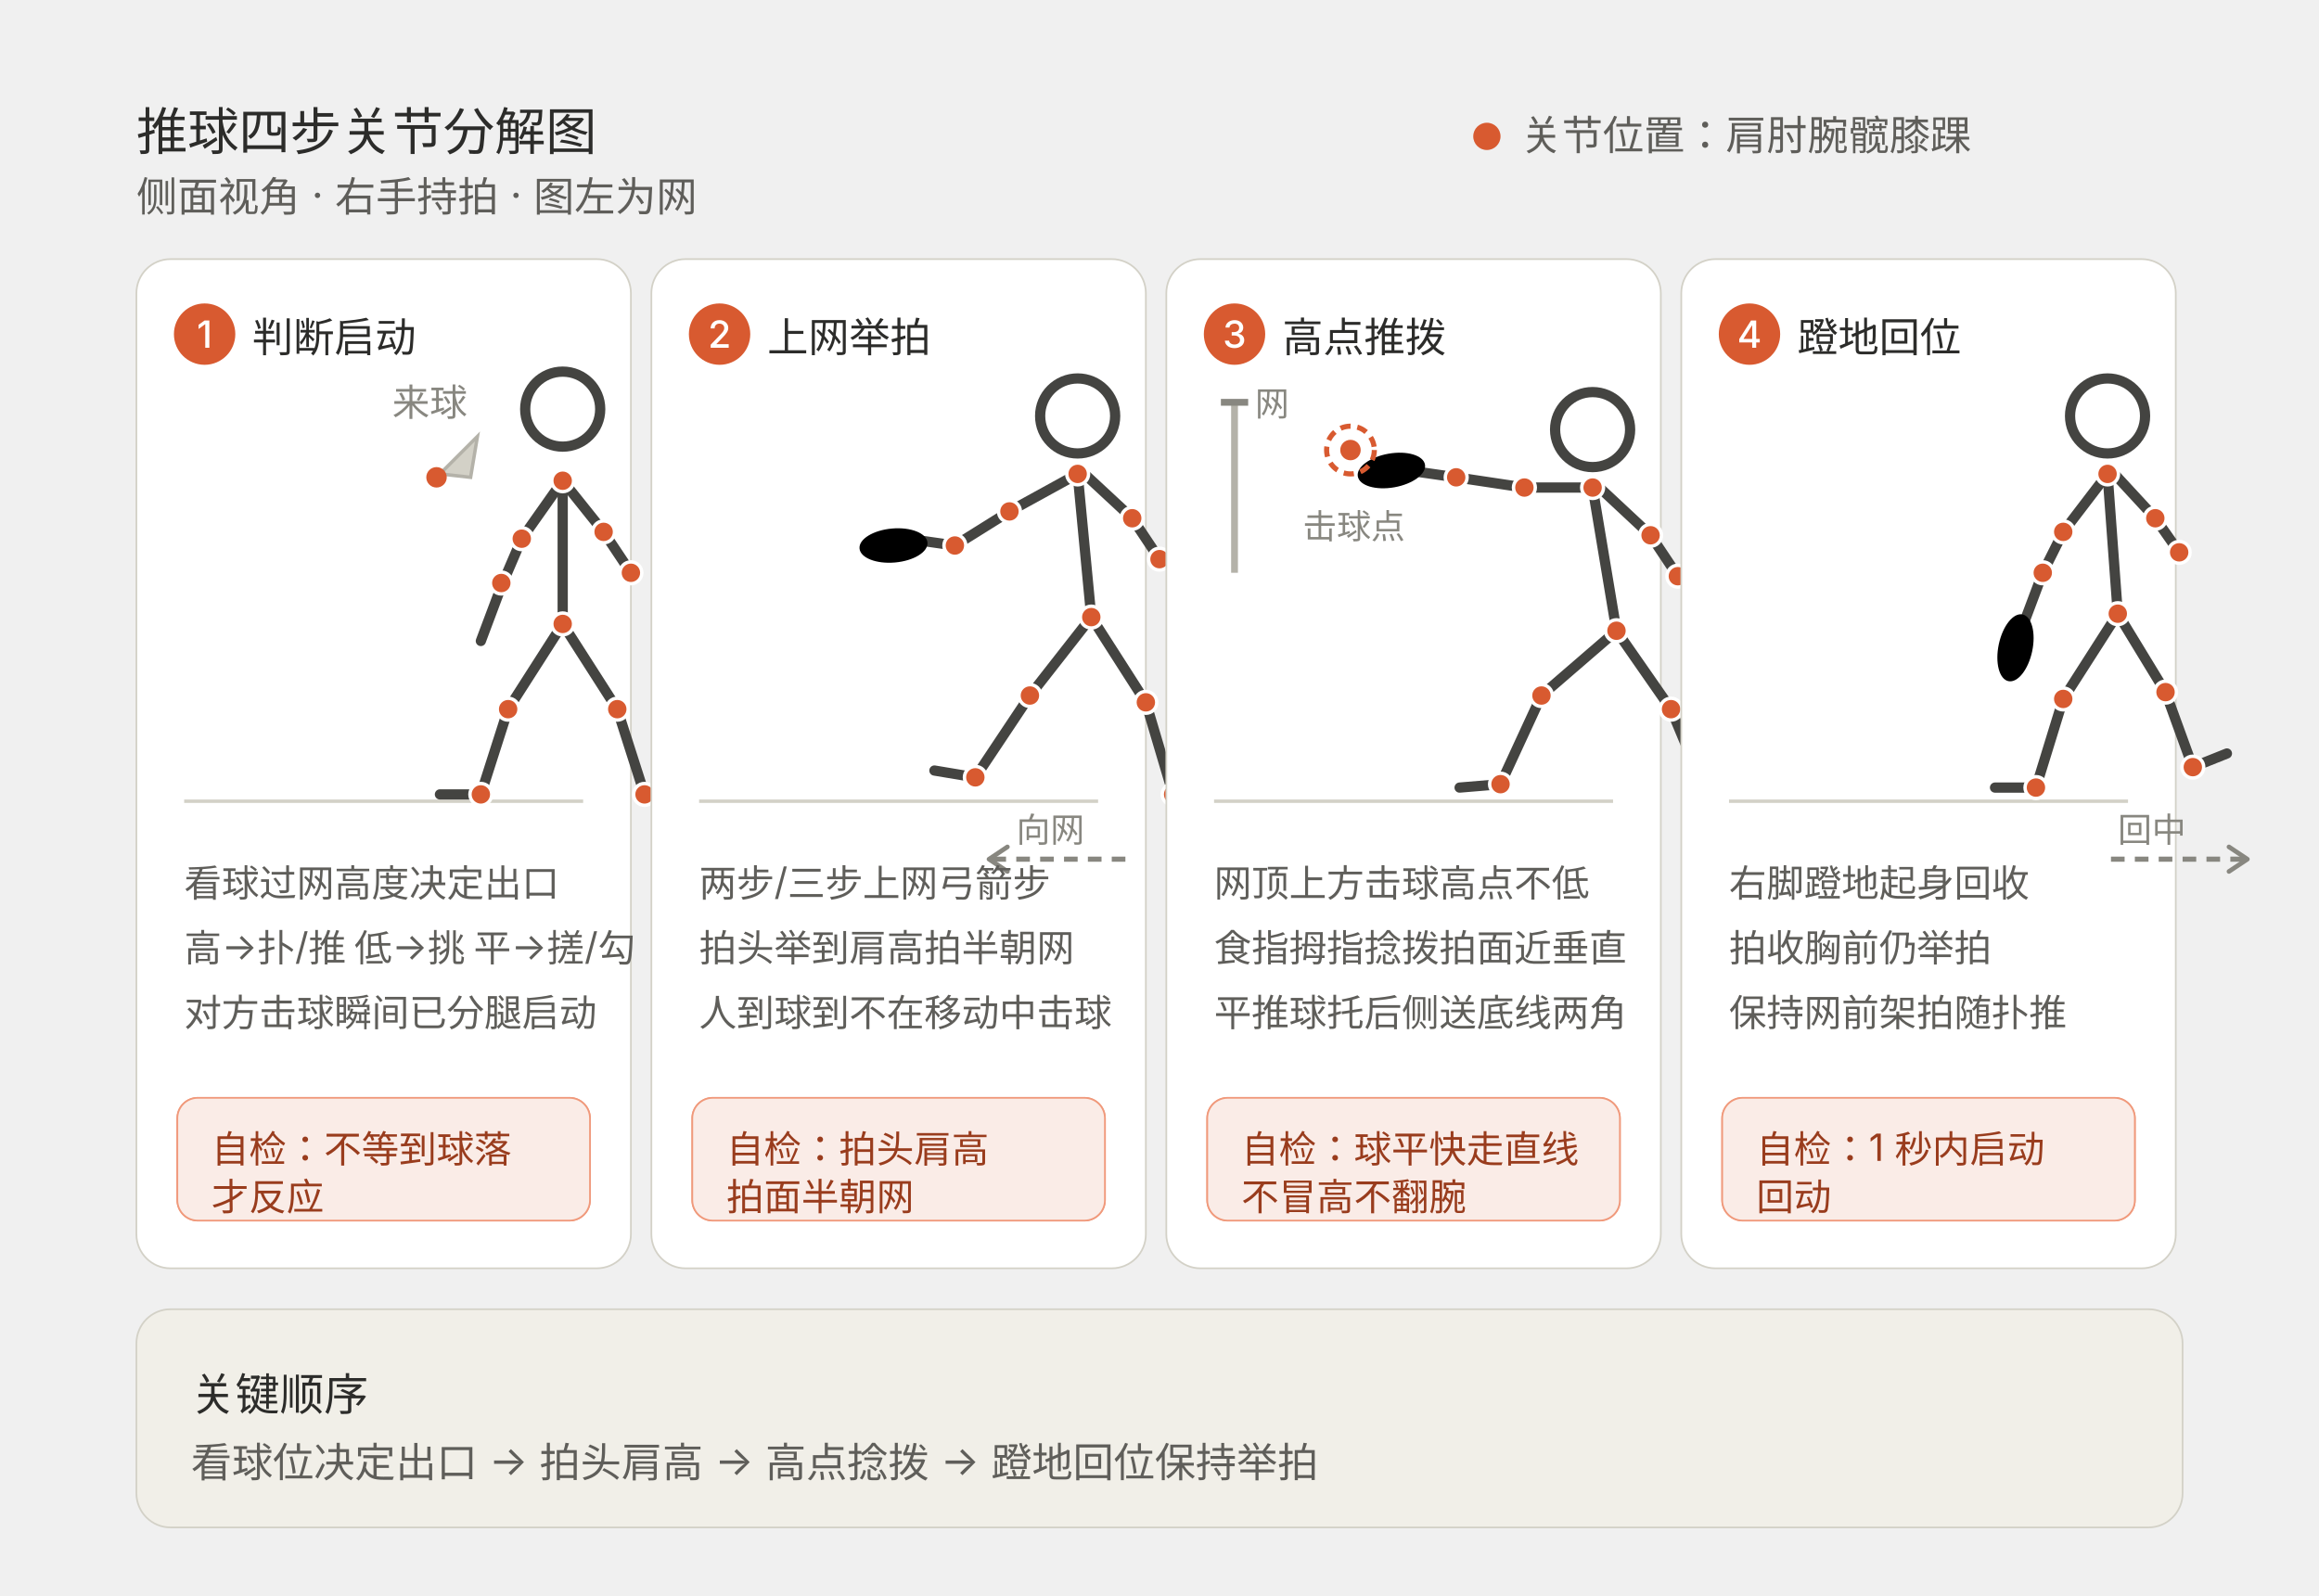
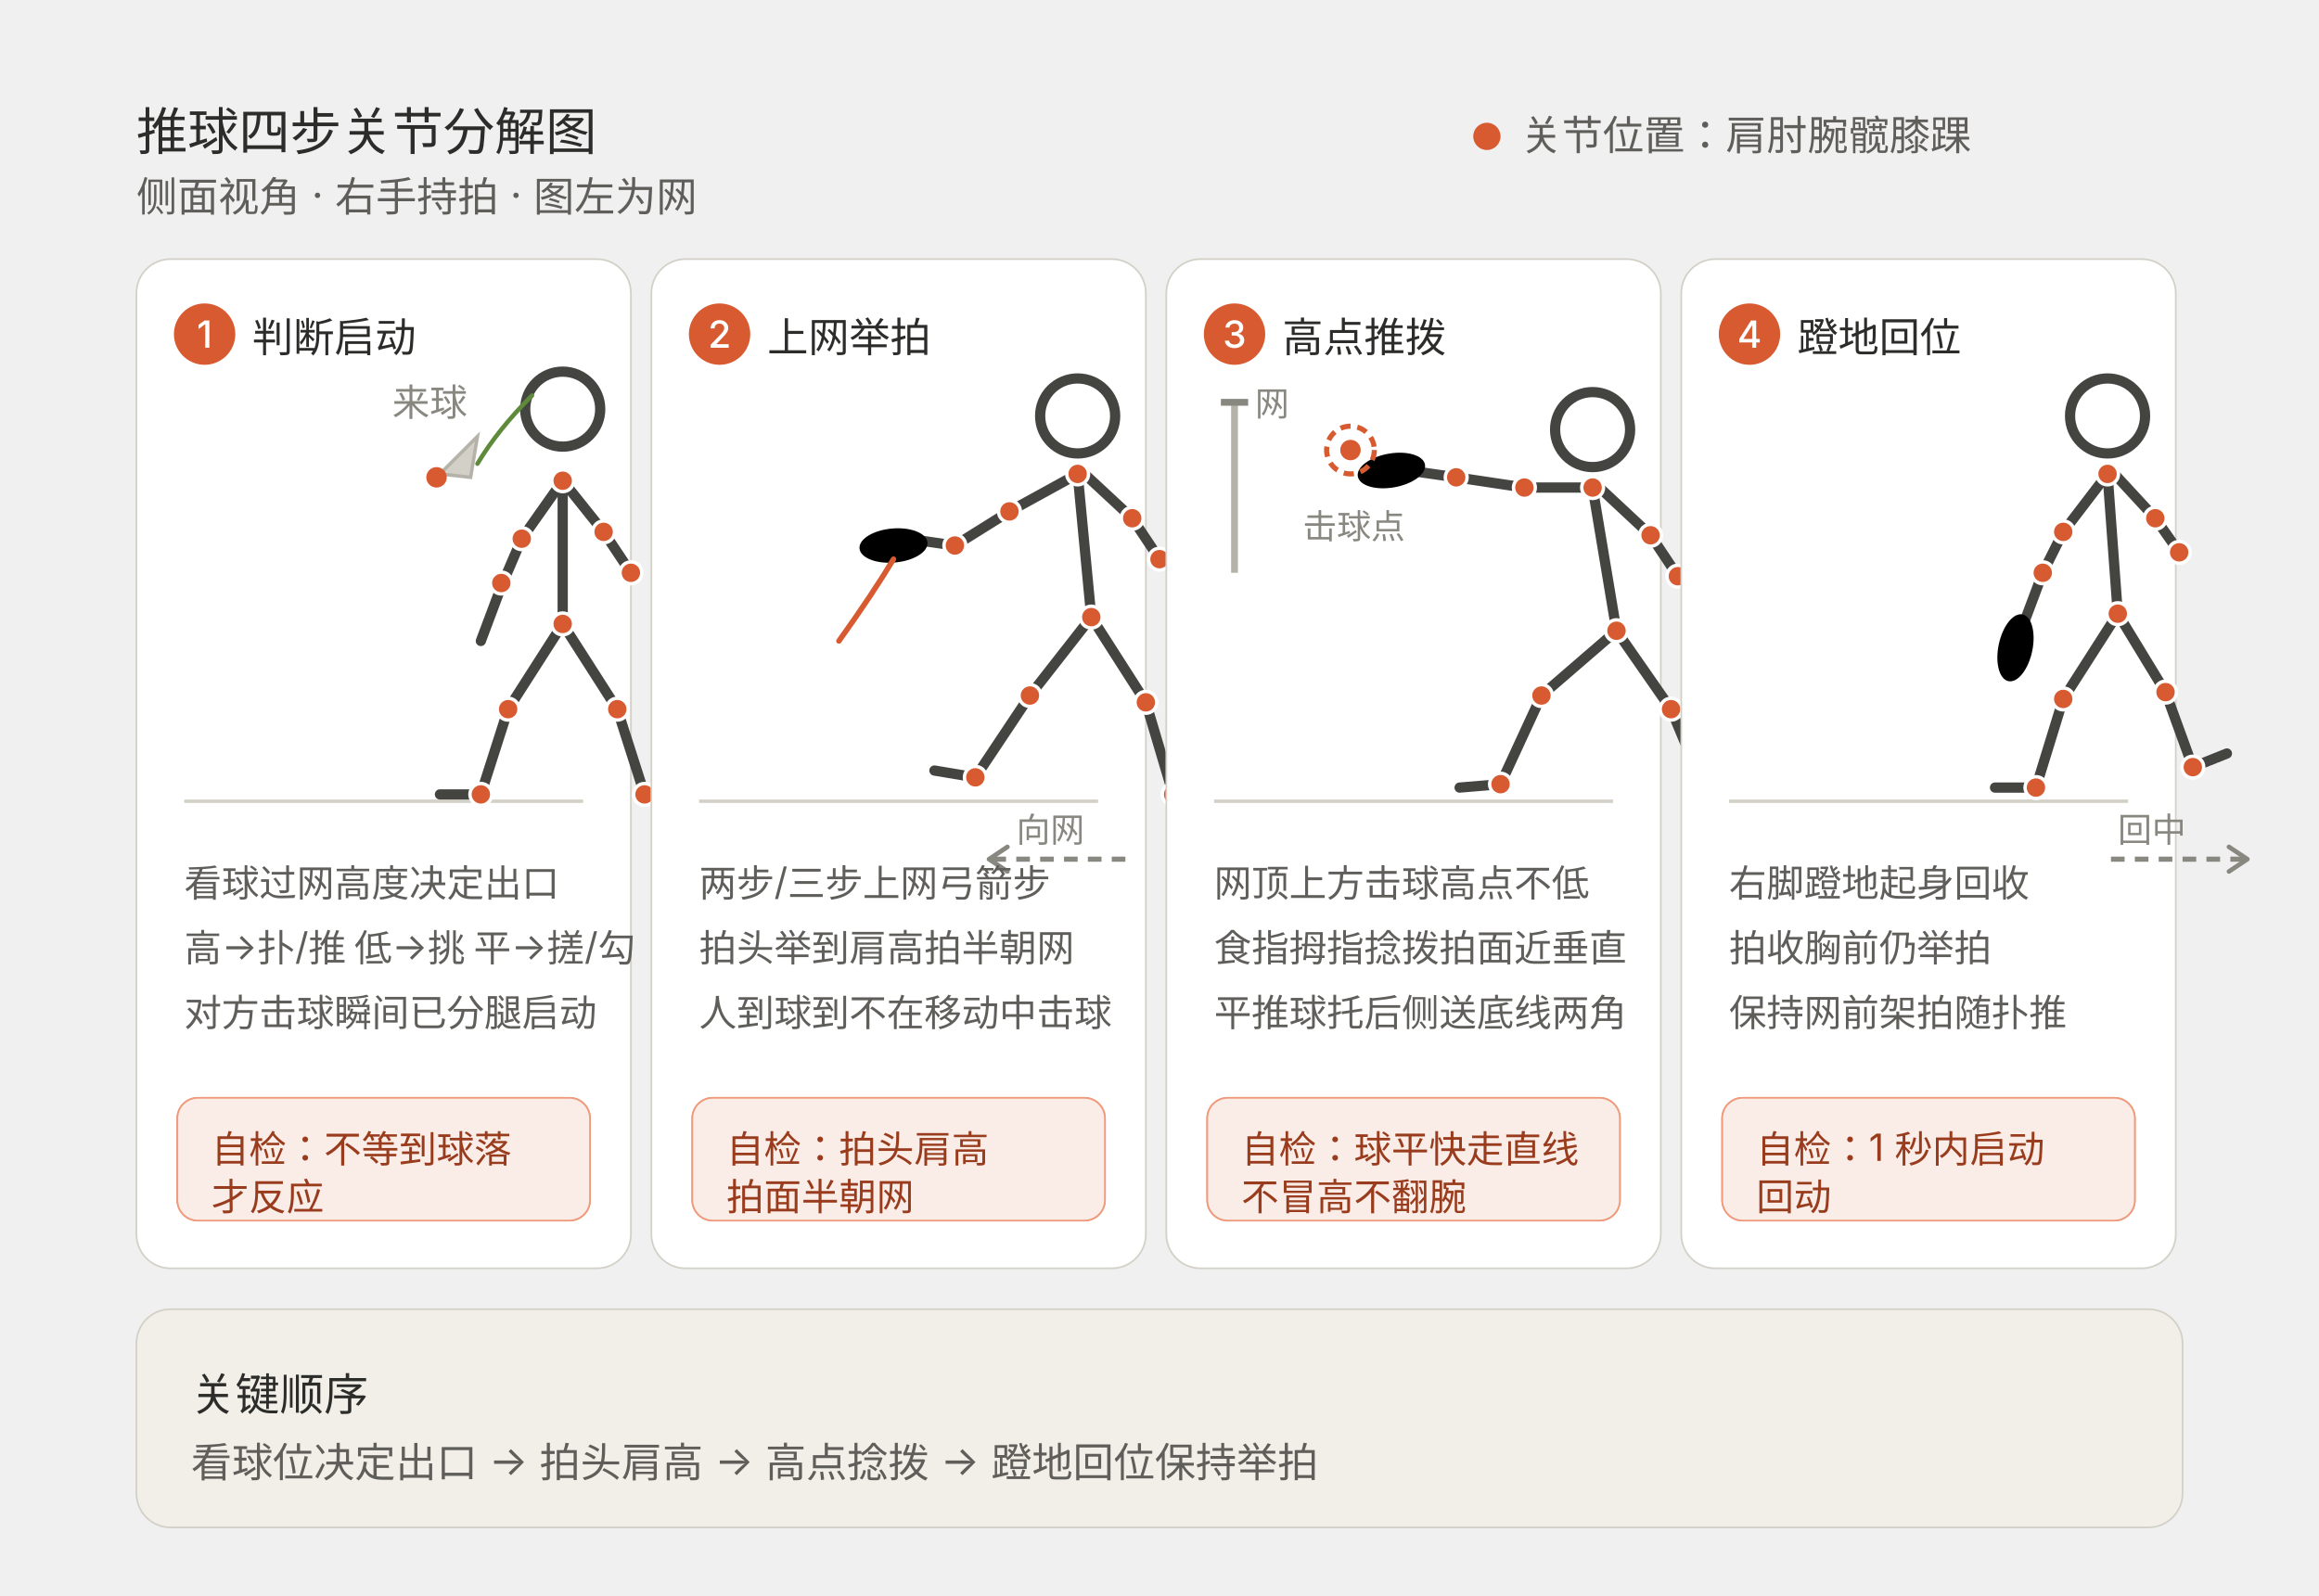
<svg xmlns="http://www.w3.org/2000/svg" viewBox="0 0 680 468" width="100%" role="img" font-family="-apple-system, 'PingFang SC', 'Hiragino Sans GB', 'Noto Sans SC', 'Microsoft YaHei', sans-serif">
  <defs>
    <marker id="arrow" viewBox="0 0 10 10" refX="8" refY="5" markerWidth="6" markerHeight="6" orient="auto-start-reverse">
      <path d="M2 1L8 5L2 9" fill="none" stroke="context-stroke" stroke-width="1.5" stroke-linecap="round" stroke-linejoin="round" />
    </marker>
  </defs>
  <text x="40" y="44" font-size="15" font-weight="500" fill="#2C2C2A">推球四步关节分解图</text>
  <text x="40" y="62" font-size="12" fill="#5F5E5A">侧面视角 · 右手持拍 · 图左为网</text>
  <circle cx="436" cy="40" r="4" fill="#D85A30" />
  <text x="446" y="44" font-size="12" fill="#5F5E5A">关节位置：肩肘腕髋膝踝</text>
  <rect x="40" y="76" width="145" height="296" rx="10" fill="#FFFFFF" stroke="#D3D1C7" stroke-width="0.5" />
  <circle cx="60" cy="98" r="9" fill="#D85A30" />
  <text x="60" y="98" font-size="11" font-weight="500" fill="#FFFFFF" text-anchor="middle" dominant-baseline="central">1</text>
  <text x="74" y="98" font-size="12" font-weight="500" fill="#2C2C2A" dominant-baseline="central">判断启动</text>
  <line x1="54" y1="235" x2="171" y2="235" stroke="#D3D1C7" stroke-width="1" />
  <g stroke="#444441" stroke-width="3" stroke-linecap="round" stroke-linejoin="round" fill="none">
    <circle cx="165" cy="120" r="11" fill="#FFFFFF" stroke="#444441" stroke-width="3" />
    <path d="M165,141 L165,183" />
    <path d="M165,183 L149,208 L141,233 L129,233" />
    <path d="M165,183 L181,208 L189,233 L201,233" />
    <path d="M165,141 L153,158 L147,172" />
    <line x1="147" y1="172" x2="141" y2="188" />
    <path d="M165,141 L177,156 L185,168" />
  </g>
  <g fill="#D85A30" stroke="#FFFFFF" stroke-width="1">
    <circle cx="165" cy="141" r="3.2" />
    <circle cx="153" cy="158" r="3.2" />
    <circle cx="147" cy="171" r="3.2" />
    <circle cx="177" cy="156" r="3.2" />
    <circle cx="185" cy="168" r="3.2" />
    <circle cx="165" cy="183" r="3.2" />
    <circle cx="149" cy="208" r="3.2" />
    <circle cx="181" cy="208" r="3.2" />
    <circle cx="141" cy="233" r="3.2" />
    <circle cx="189" cy="233" r="3.2" />
  </g>
  <path d="M129,139 L140,128 L138,140 Z" fill="#D3D1C7" stroke="#B4B2A9" stroke-width="1" />
  <circle cx="128" cy="140" r="3" fill="#D85A30" />
  <text x="115" y="122" font-size="11" fill="#888780">来球</text>
  <text x="54" y="263" font-size="11" fill="#5F5E5A">看球过网高度决定出口</text>
  <text x="54" y="282" font-size="11" fill="#5F5E5A">高→扑/推  低→挑  平→搓/勾</text>
  <text x="54" y="301" font-size="11" fill="#5F5E5A">对方击球瞬间已分腿启动</text>
  <rect x="52" y="322" width="121" height="36" rx="6" fill="#FAECE7" stroke="#F0997B" stroke-width="0.5" />
  <rect x="52" y="322" width="121" height="36" rx="6" fill="#FAECE7" stroke="#F0997B" stroke-width="0.5" />
  <text x="62" y="341" font-size="11" fill="#993C1D">自检：不等到球落</text>
  <text x="62" y="355" font-size="11" fill="#993C1D">才反应</text>
  <rect x="191" y="76" width="145" height="296" rx="10" fill="#FFFFFF" stroke="#D3D1C7" stroke-width="0.5" />
  <circle cx="211" cy="98" r="9" fill="#D85A30" />
  <text x="211" y="98" font-size="11" font-weight="500" fill="#FFFFFF" text-anchor="middle" dominant-baseline="central">2</text>
  <text x="225" y="98" font-size="12" font-weight="500" fill="#2C2C2A" dominant-baseline="central">上网举拍</text>
  <line x1="205" y1="235" x2="322" y2="235" stroke="#D3D1C7" stroke-width="1" />
  <g stroke="#444441" stroke-width="3" stroke-linecap="round" stroke-linejoin="round" fill="none">
    <circle cx="316" cy="122" r="11" fill="#FFFFFF" stroke="#444441" stroke-width="3" />
    <path d="M316,139 L320,181" />
    <path d="M320,181 L336,206 L344,233 L356,233" />
    <path d="M320,181 L302,204 L286,228 L274,226" />
    <path d="M316,139 L296,150 L280,160" />
    <line x1="280" y1="160" x2="266" y2="158" />
    <path d="M318,139 L332,152 L340,164" />
  </g>
  <g fill="#D85A30" stroke="#FFFFFF" stroke-width="1">
    <circle cx="316" cy="139" r="3.2" />
    <circle cx="296" cy="150" r="3.2" />
    <circle cx="280" cy="160" r="3.2" />
    <circle cx="332" cy="152" r="3.2" />
    <circle cx="340" cy="164" r="3.2" />
    <circle cx="320" cy="181" r="3.2" />
    <circle cx="302" cy="204" r="3.2" />
    <circle cx="336" cy="206" r="3.2" />
    <circle cx="286" cy="228" r="3.2" />
    <circle cx="344" cy="233" r="3.2" />
  </g>
  <ellipse cx="262" cy="160" rx="5" ry="10" transform="rotate(85 262 160)" stroke-width="2" />
  <line x1="330" y1="252" x2="290" y2="252" stroke="#888780" stroke-width="1.5" stroke-dasharray="4 3" marker-end="url(#arrow)" />
  <text x="298" y="247" font-size="10" fill="#888780">向网</text>
  <text x="205" y="263" font-size="11" fill="#5F5E5A">两步/三步上网弓箭步</text>
  <text x="205" y="282" font-size="11" fill="#5F5E5A">拍头举到肩高拍半朝网</text>
  <text x="205" y="301" font-size="11" fill="#5F5E5A">人到球到不在移动中击球</text>
  <rect x="203" y="322" width="121" height="36" rx="6" fill="#FAECE7" stroke="#F0997B" stroke-width="0.5" />
  <rect x="203" y="322" width="121" height="36" rx="6" fill="#FAECE7" stroke="#F0997B" stroke-width="0.5" />
  <text x="213" y="341" font-size="11" fill="#993C1D">自检：拍头肩高</text>
  <text x="213" y="355" font-size="11" fill="#993C1D">拍面半朝网</text>
  <rect x="342" y="76" width="145" height="296" rx="10" fill="#FFFFFF" stroke="#D3D1C7" stroke-width="0.5" />
  <circle cx="362" cy="98" r="9" fill="#D85A30" />
  <text x="362" y="98" font-size="11" font-weight="500" fill="#FFFFFF" text-anchor="middle" dominant-baseline="central">3</text>
  <text x="376" y="98" font-size="12" font-weight="500" fill="#2C2C2A" dominant-baseline="central">高点推拨</text>
  <line x1="356" y1="235" x2="473" y2="235" stroke="#D3D1C7" stroke-width="1" />
  <g stroke="#444441" stroke-width="3" stroke-linecap="round" stroke-linejoin="round" fill="none">
    <circle cx="467" cy="126" r="11" fill="#FFFFFF" stroke="#444441" stroke-width="3" />
    <path d="M467,143 L474,185" />
    <path d="M474,185 L452,204 L440,230 L428,231" />
    <path d="M474,185 L490,208 L500,232 L512,230" />
    <path d="M467,143 L447,143 L427,140" />
    <line x1="427" y1="140" x2="413" y2="138" />
    <path d="M469,143 L484,157 L492,169" />
  </g>
  <g fill="#D85A30" stroke="#FFFFFF" stroke-width="1">
    <circle cx="467" cy="143" r="3.2" />
    <circle cx="447" cy="143" r="3.2" />
    <circle cx="427" cy="140" r="3.2" />
    <circle cx="484" cy="157" r="3.2" />
    <circle cx="492" cy="169" r="3.2" />
    <circle cx="474" cy="185" r="3.2" />
    <circle cx="452" cy="204" r="3.2" />
    <circle cx="490" cy="208" r="3.2" />
    <circle cx="440" cy="230" r="3.2" />
    <circle cx="500" cy="232" r="3.2" />
  </g>
  <ellipse cx="408" cy="138" rx="5" ry="10" transform="rotate(80 408 138)" stroke-width="2" />
  <line x1="362" y1="118" x2="362" y2="168" stroke="#B4B2A9" stroke-width="2" />
  <line x1="358" y1="118" x2="366" y2="118" stroke="#888780" stroke-width="2" />
  <text x="368" y="122" font-size="10" fill="#888780">网</text>
  <circle cx="396" cy="132" r="7" fill="none" stroke="#D85A30" stroke-width="1.5" stroke-dasharray="3 2" />
  <circle cx="396" cy="132" r="3" fill="#D85A30" />
  <text x="382" y="158" font-size="10" fill="#888780">击球点</text>
  <text x="356" y="263" font-size="11" fill="#5F5E5A">网顶上方击球高点不低</text>
  <text x="356" y="282" font-size="11" fill="#5F5E5A">食指拇指捻拨拍面近垂直</text>
  <text x="356" y="301" font-size="11" fill="#5F5E5A">平推球托后侧送底线两角</text>
  <rect x="354" y="322" width="121" height="36" rx="6" fill="#FAECE7" stroke="#F0997B" stroke-width="0.5" />
  <rect x="354" y="322" width="121" height="36" rx="6" fill="#FAECE7" stroke="#F0997B" stroke-width="0.5" />
  <text x="364" y="341" font-size="11" fill="#993C1D">自检：球平快走直线</text>
  <text x="364" y="355" font-size="11" fill="#993C1D">不冒高不翻腕</text>
  <rect x="493" y="76" width="145" height="296" rx="10" fill="#FFFFFF" stroke="#D3D1C7" stroke-width="0.5" />
  <circle cx="513" cy="98" r="9" fill="#D85A30" />
  <text x="513" y="98" font-size="11" font-weight="500" fill="#FFFFFF" text-anchor="middle" dominant-baseline="central">4</text>
  <text x="527" y="98" font-size="12" font-weight="500" fill="#2C2C2A" dominant-baseline="central">蹬地回位</text>
  <line x1="507" y1="235" x2="624" y2="235" stroke="#D3D1C7" stroke-width="1" />
  <g stroke="#444441" stroke-width="3" stroke-linecap="round" stroke-linejoin="round" fill="none">
    <circle cx="618" cy="122" r="11" fill="#FFFFFF" stroke="#444441" stroke-width="3" />
    <path d="M618,139 L621,180" />
    <path d="M621,180 L605,205 L597,231 L585,231" />
    <path d="M621,180 L635,203 L643,225 L653,221" />
    <path d="M618,139 L605,156 L599,168" />
    <line x1="599" y1="168" x2="593" y2="184" />
    <path d="M620,139 L632,152 L639,162" />
  </g>
  <g fill="#D85A30" stroke="#FFFFFF" stroke-width="1">
    <circle cx="618" cy="139" r="3.2" />
    <circle cx="605" cy="156" r="3.2" />
    <circle cx="599" cy="168" r="3.2" />
    <circle cx="632" cy="152" r="3.2" />
    <circle cx="639" cy="162" r="3.2" />
    <circle cx="621" cy="180" r="3.2" />
    <circle cx="605" cy="205" r="3.2" />
    <circle cx="635" cy="203" r="3.2" />
    <circle cx="597" cy="231" r="3.2" />
    <circle cx="643" cy="225" r="3.2" />
  </g>
  <ellipse cx="591" cy="190" rx="5" ry="10" transform="rotate(12 591 190)" stroke-width="2" />
  <line x1="619" y1="252" x2="659" y2="252" stroke="#888780" stroke-width="1.5" stroke-dasharray="4 3" marker-end="url(#arrow)" />
  <text x="621" y="247" font-size="10" fill="#888780">回中</text>
  <text x="507" y="263" font-size="11" fill="#5F5E5A">右脚蹬地起身回收</text>
  <text x="507" y="282" font-size="11" fill="#5F5E5A">拍收胸前仍举拍</text>
  <text x="507" y="301" font-size="11" fill="#5F5E5A">保持网前架拍随扑推</text>
  <rect x="505" y="322" width="121" height="36" rx="6" fill="#FAECE7" stroke="#F0997B" stroke-width="0.5" />
  <rect x="505" y="322" width="121" height="36" rx="6" fill="#FAECE7" stroke="#F0997B" stroke-width="0.5" />
  <text x="515" y="341" font-size="11" fill="#993C1D">自检：1 秒内启动</text>
  <text x="515" y="355" font-size="11" fill="#993C1D">回动</text>
+   <g stroke-linecap="round" stroke-linejoin="round">
+     <path d="M156 116 Q146 126 140 136" stroke="#5F8A3C" stroke-width="1.3" fill="none" stroke-linecap="round" />
+     <path d="M246 188 Q256 174 262 164" stroke="#D85A30" stroke-width="1.6" fill="none" stroke-linecap="round" />
+   </g>
  <rect x="40" y="384" width="600" height="64" rx="10" fill="#F1EFE8" stroke="#D3D1C7" stroke-width="0.5" />
  <text x="56" y="408" font-size="13" font-weight="500" fill="#2C2C2A" dominant-baseline="central">关键顺序</text>
  <text x="56" y="428" font-size="12" fill="#5F5E5A" dominant-baseline="central">看球位决定出口 → 拍头肩高 → 高点捻拨 → 蹬地回位保持举拍</text>
</svg>
